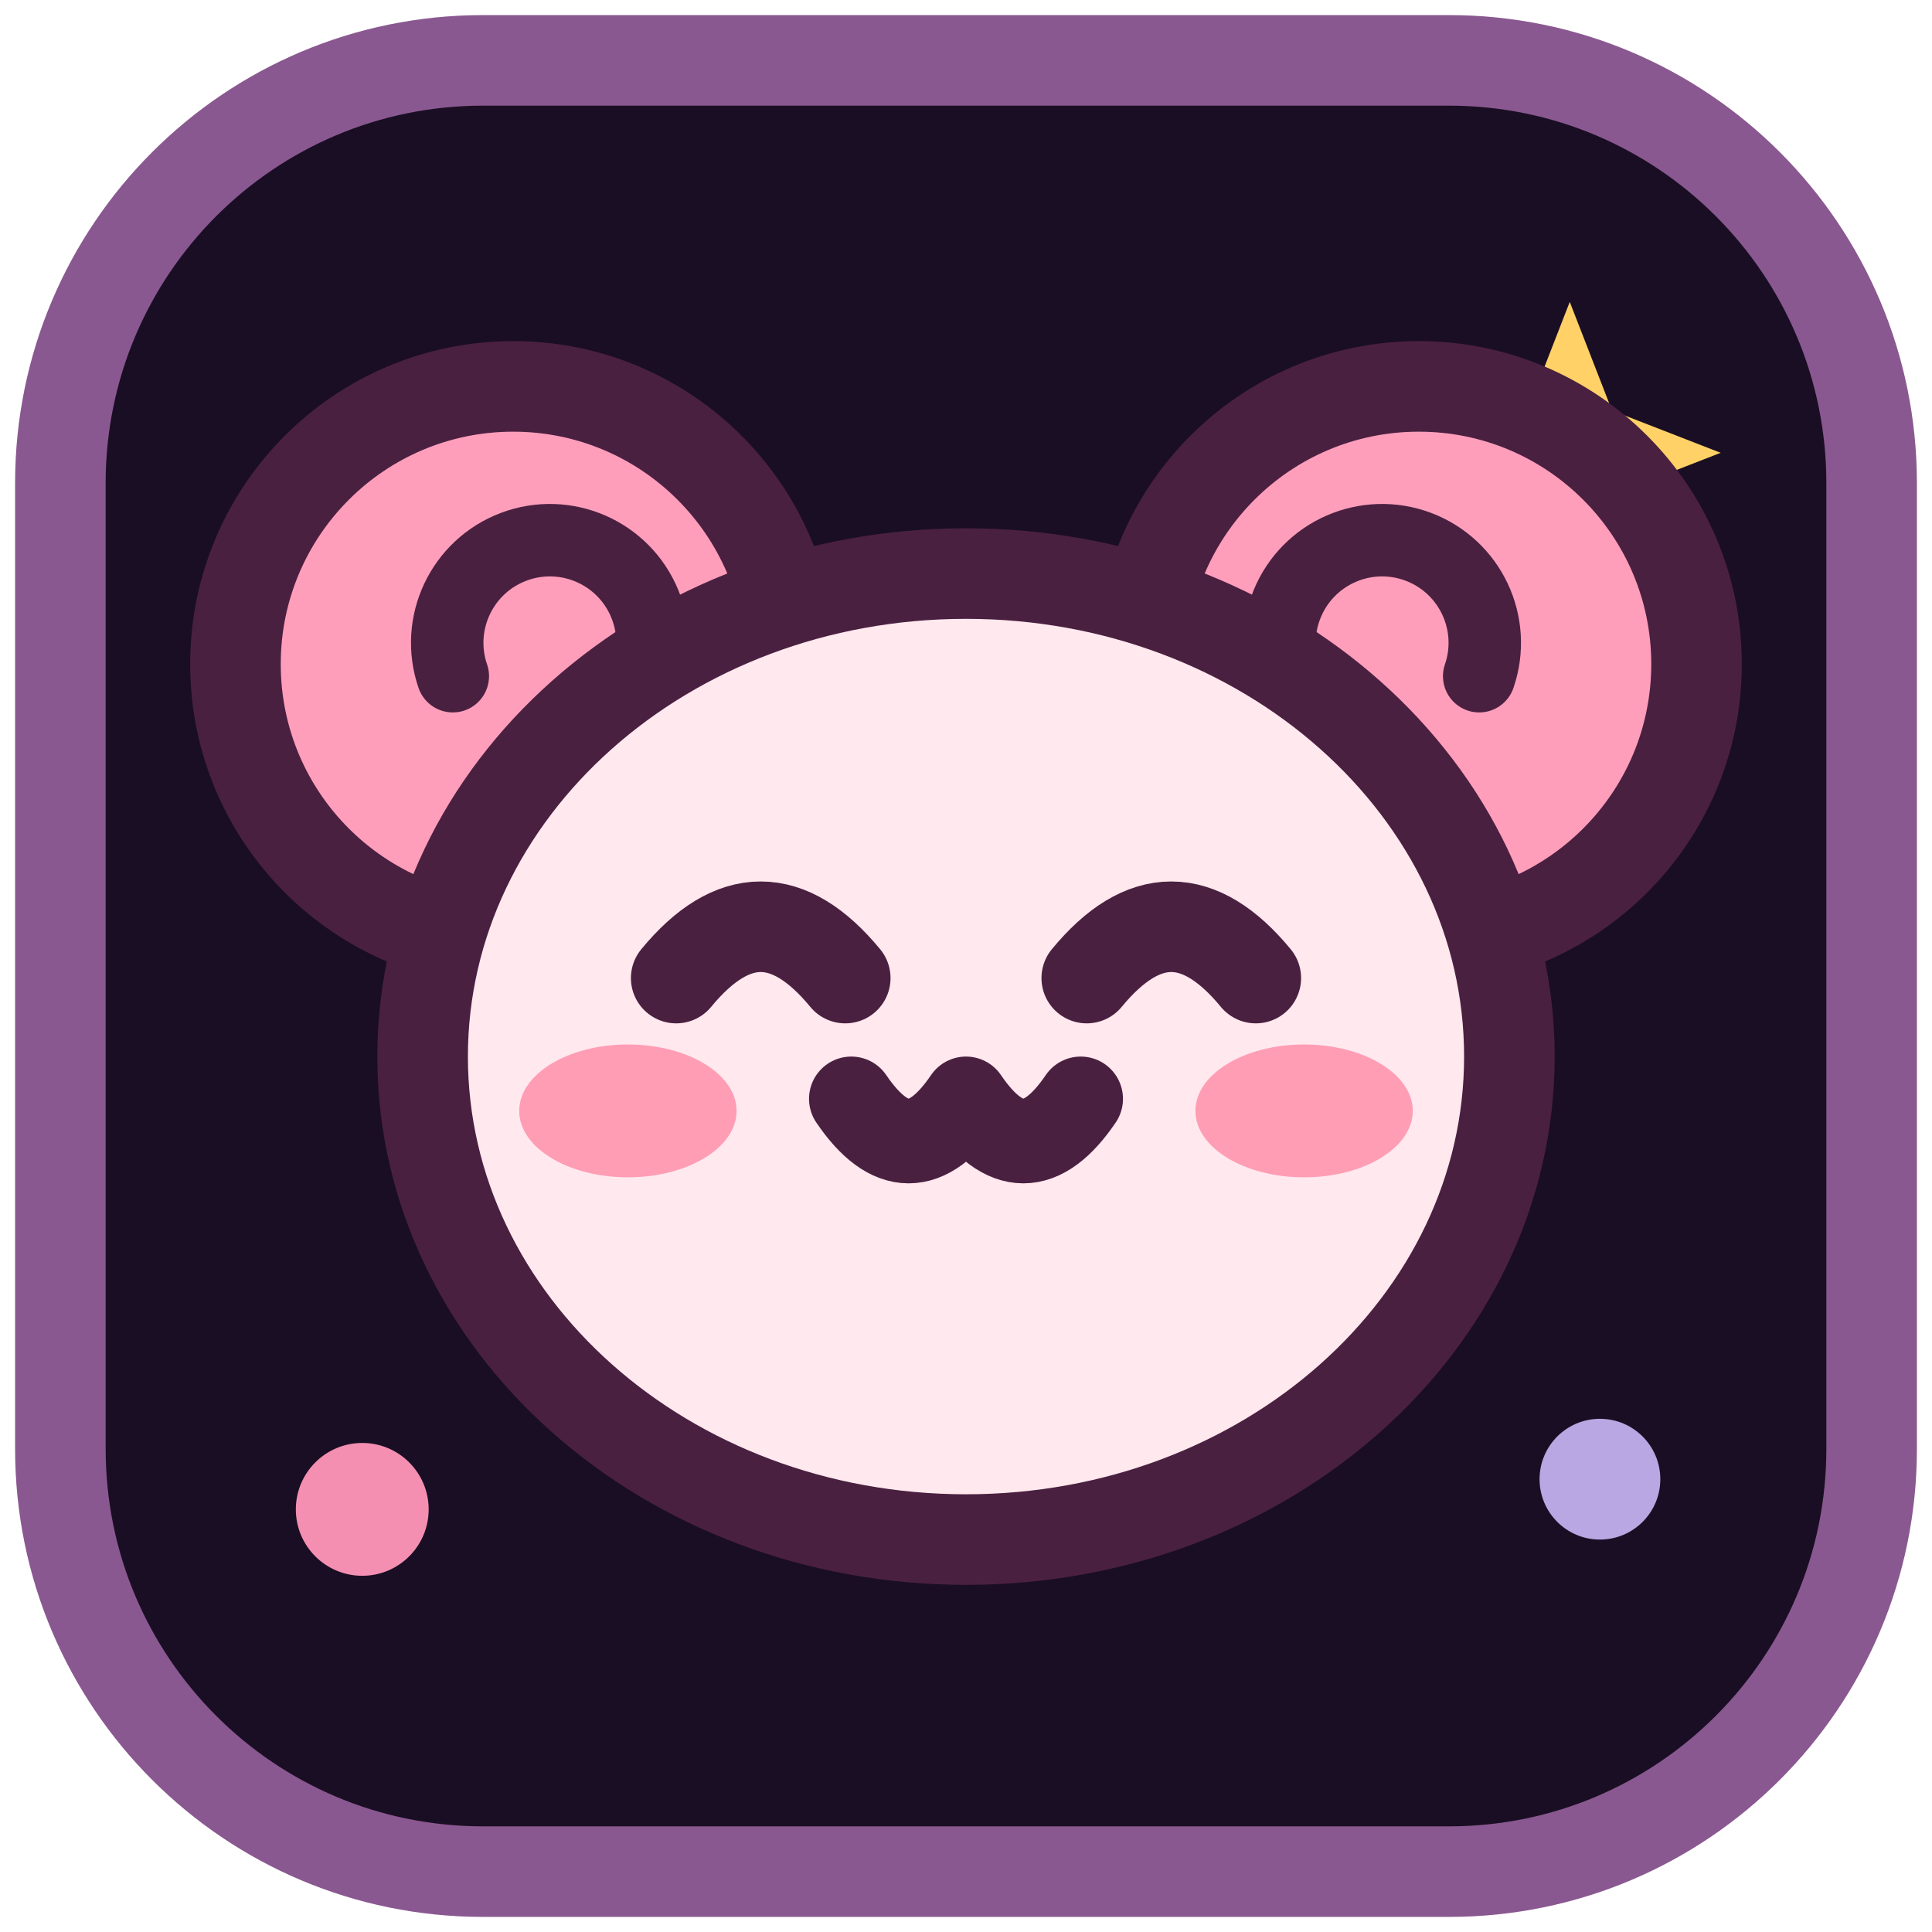
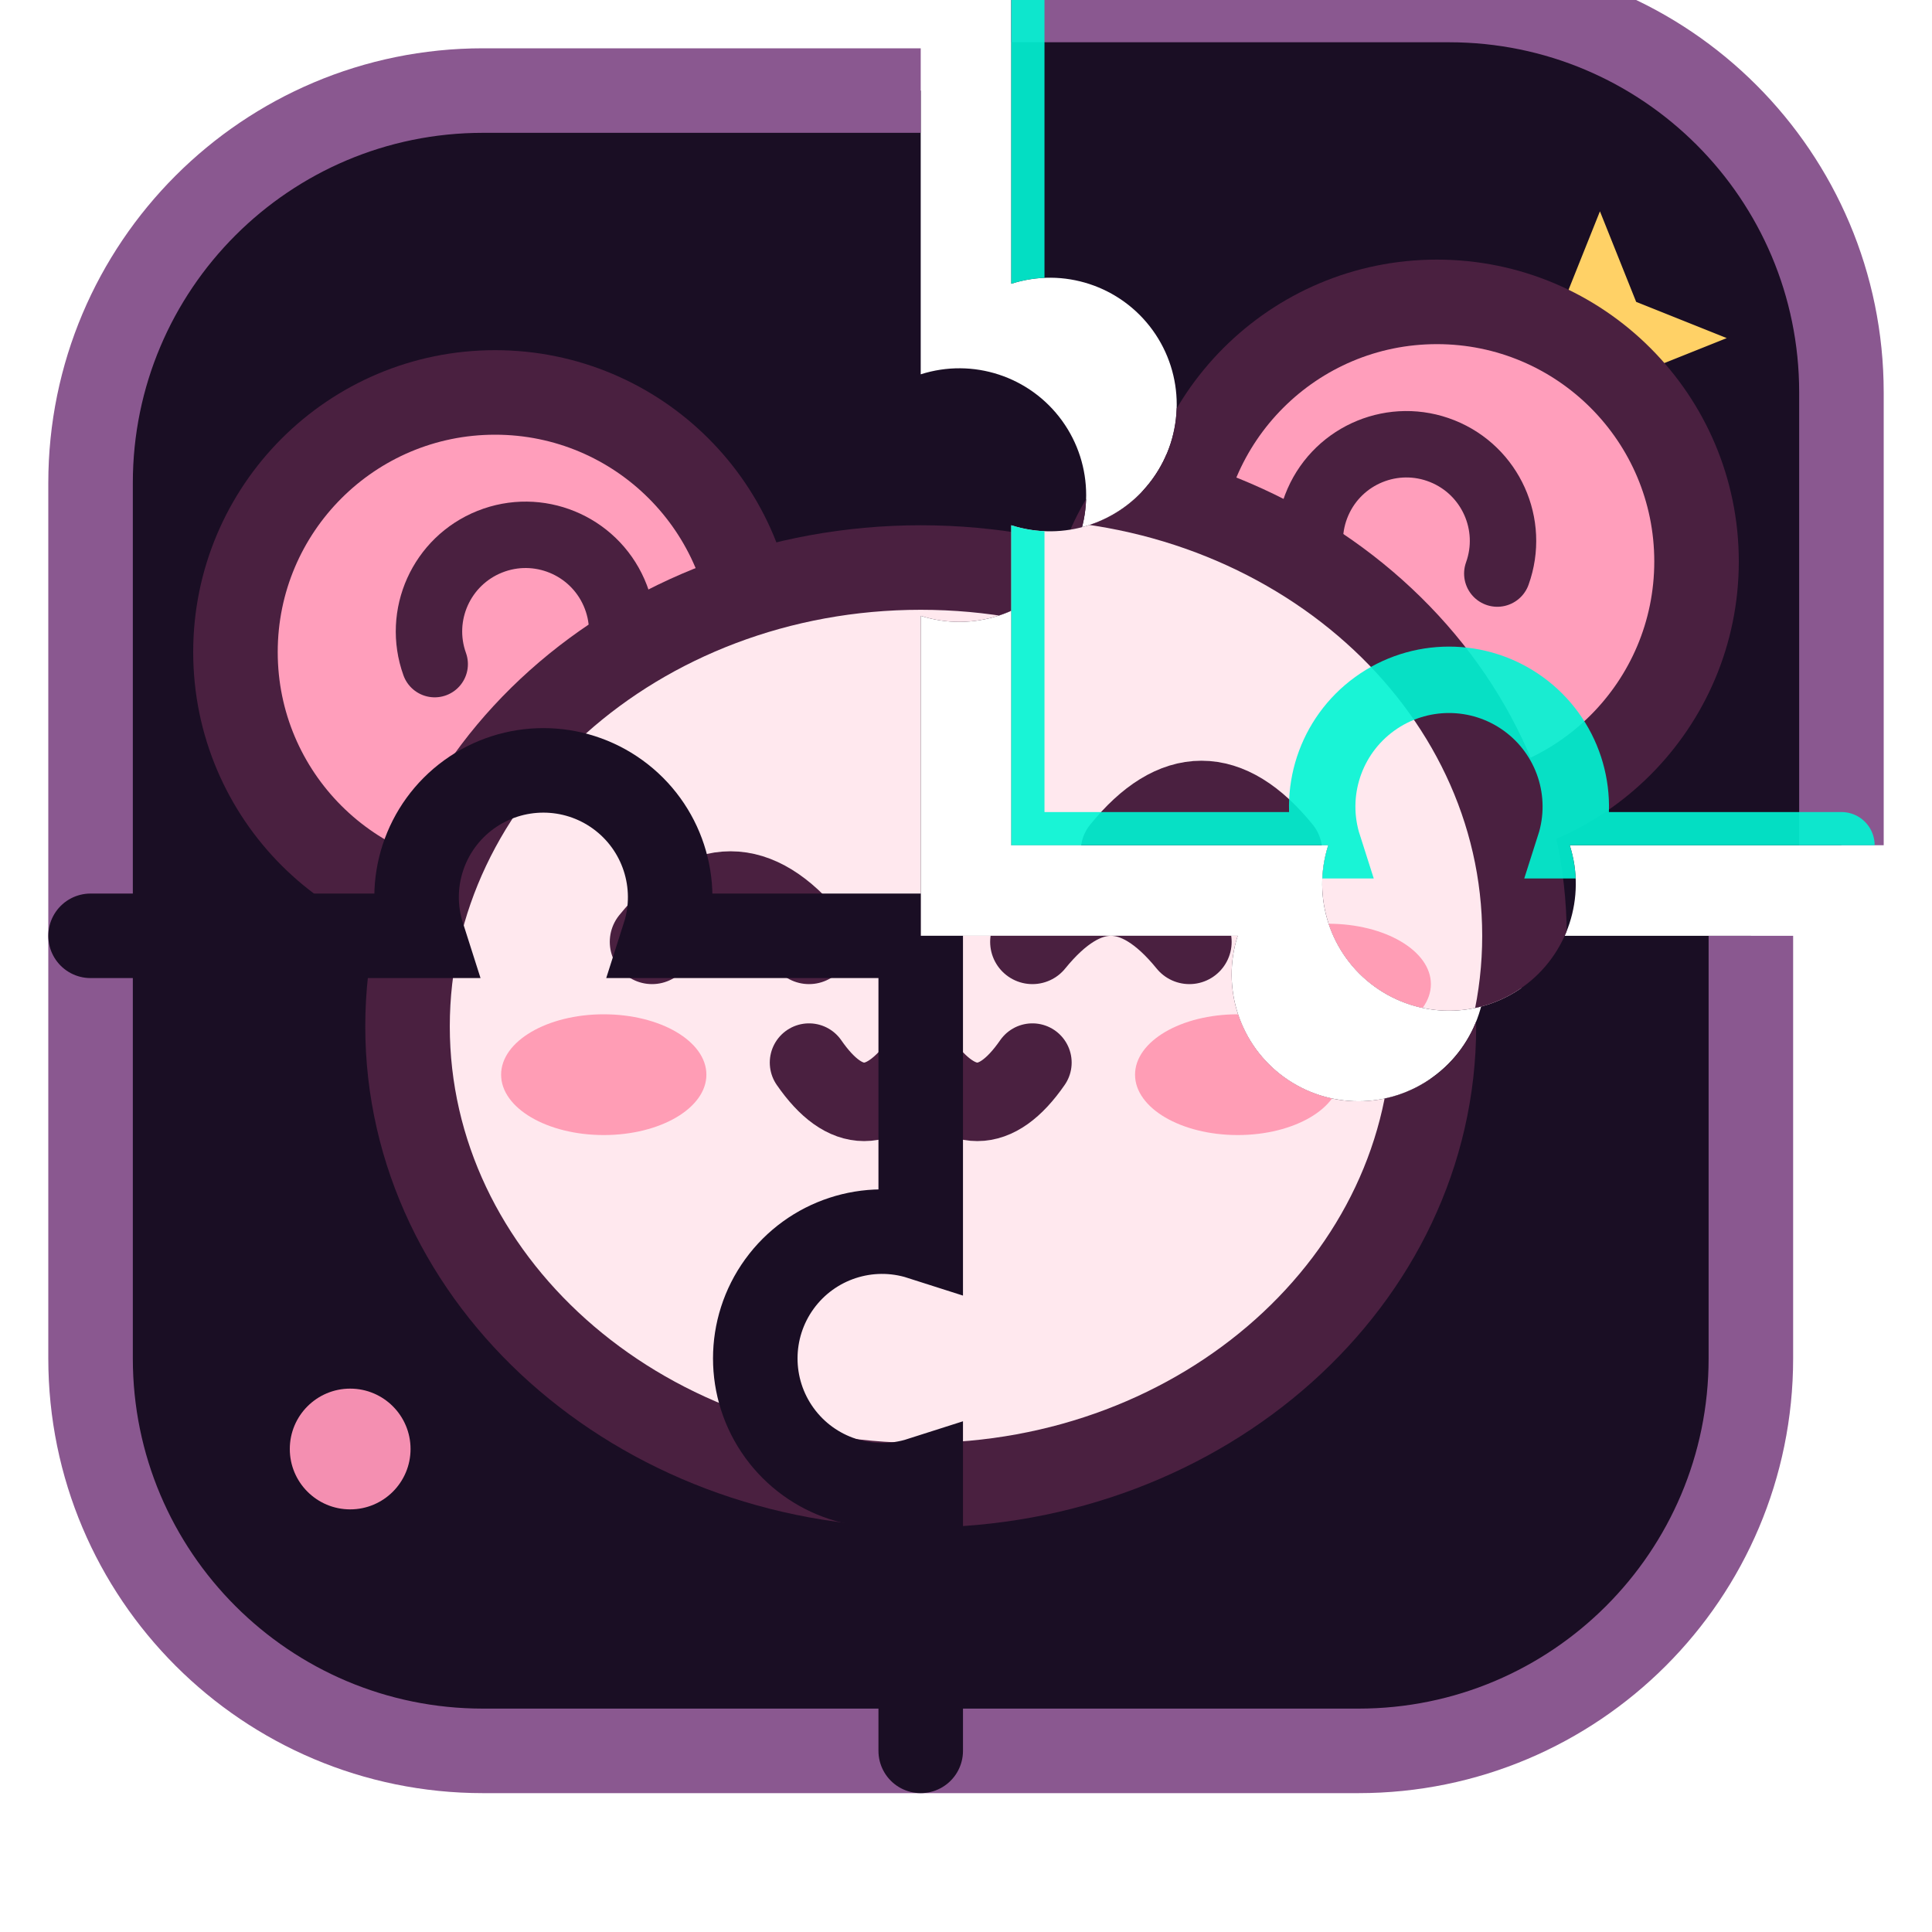
<svg xmlns="http://www.w3.org/2000/svg" viewBox="0 0 32 32">
-   <rect x="1" y="1" width="30" height="30" rx="7" fill="#1A0E24" stroke="#8A5890" stroke-width="1.5" />
-   <path d="M26 5 L26.7 6.8 L28.5 7.5 L26.7 8.2 L26 10 L25.3 8.2 L23.5 7.5 L25.3 6.8 Z" fill="#FFD166" />
-   <circle cx="6" cy="25" r="1.1" fill="#F48FB1" />
-   <circle cx="26.5" cy="24.5" r="1" fill="#B9A7E3" />
-   <circle cx="8.5" cy="11" r="4.6" fill="#FF9EBB" stroke="#4A2040" stroke-width="1.5" />
-   <path d="M7.5 11.2 A1.7 1.7 0 1 1 9.8 12.2" fill="none" stroke="#4A2040" stroke-width="1.2" stroke-linecap="round" />
-   <circle cx="23.5" cy="11" r="4.6" fill="#FF9EBB" stroke="#4A2040" stroke-width="1.5" />
-   <path d="M24.5 11.2 A1.7 1.7 0 1 0 22.2 12.2" fill="none" stroke="#4A2040" stroke-width="1.2" stroke-linecap="round" />
-   <ellipse cx="16" cy="17.5" rx="9" ry="8" fill="#FFE8EE" stroke="#4A2040" stroke-width="1.5" />
-   <ellipse cx="10.4" cy="18.4" rx="1.8" ry="1.1" fill="#FF8FAB" opacity="0.85" />
-   <ellipse cx="21.6" cy="18.4" rx="1.8" ry="1.1" fill="#FF8FAB" opacity="0.85" />
-   <path d="M11.2 16.2 Q12.6 14.5 14 16.2" fill="none" stroke="#4A2040" stroke-width="1.5" stroke-linecap="round" />
-   <path d="M18 16.2 Q19.4 14.5 20.8 16.2" fill="none" stroke="#4A2040" stroke-width="1.5" stroke-linecap="round" />
-   <path d="M14.1 18.2 Q15.05 19.6 16 18.2 Q16.95 19.6 17.9 18.2" fill="none" stroke="#4A2040" stroke-width="1.4" stroke-linecap="round" stroke-linejoin="round" />
+   <defs>
+     <g id="ramapillar">
+       <rect x="1.5" y="1.5" width="27.5" height="27.5" rx="6.5" fill="#1A0E24" stroke="#8A5890" stroke-width="1.4" />
+       <path d="M25 5 L25.6 6.5 L27.1 7.1 L25.6 7.7 L25 9.2 L24.4 7.7 L22.9 7.1 L24.4 6.5 Z" fill="#FFD166" />
+       <circle cx="5.8" cy="24" r="1" fill="#F48FB1" />
+       <circle cx="8.2" cy="10.8" r="4.3" fill="#FF9EBB" stroke="#4A2040" stroke-width="1.4" />
+       <path d="M7.2 11 A1.6 1.6 0 1 1 9.4 11.9" fill="none" stroke="#4A2040" stroke-width="1.1" stroke-linecap="round" />
+       <circle cx="22.3" cy="10.8" r="4.3" fill="#FF9EBB" stroke="#4A2040" stroke-width="1.4" />
+       <path d="M23.3 11 A1.6 1.6 0 1 0 21.1 11.9" fill="none" stroke="#4A2040" stroke-width="1.1" stroke-linecap="round" />
+       <ellipse cx="15.25" cy="17" rx="8.5" ry="7.6" fill="#FFE8EE" stroke="#4A2040" stroke-width="1.4" />
+       <ellipse cx="10" cy="17.8" rx="1.7" ry="1" fill="#FF8FAB" opacity="0.85" />
+       <ellipse cx="20.5" cy="17.8" rx="1.7" ry="1" fill="#FF8FAB" opacity="0.85" />
+       <path d="M10.8 15.6 Q12.1 14 13.4 15.6" fill="none" stroke="#4A2040" stroke-width="1.4" stroke-linecap="round" />
+       <path d="M17.1 15.6 Q18.4 14 19.7 15.6" fill="none" stroke="#4A2040" stroke-width="1.4" stroke-linecap="round" />
+       <path d="M13.4 17.6 Q14.3 18.9 15.25 17.6 Q16.2 18.9 17.1 17.6" fill="none" stroke="#4A2040" stroke-width="1.3" stroke-linecap="round" stroke-linejoin="round" />
+     </g>
+     <clipPath id="tr-piece">
+       <path d="M15.25 0 H32 V15.5 H24.5 A2.1 2.1 0 1 1 20.5 15.5 H15.25 V10.2 A2.1 2.1 0 1 0 15.25 6.2 Z" />
+     </clipPath>
+     <clipPath id="rest-pieces">
+       <path d="M0 0 H15.25 V6.2 A2.1 2.1 0 1 1 15.25 10.2 V15.5 H20.5 A2.1 2.1 0 1 0 24.5 15.5 H32 V32 H0 Z" />
+     </clipPath>
+   </defs>
+   <g clip-path="url(#rest-pieces)">
+     <use href="#ramapillar" />
+     <path d="M1.5 15.5 H7 A2.1 2.1 0 1 1 11 15.5 H15.25 V20.5 A2.1 2.1 0 1 0 15.25 24.5 V29" fill="none" stroke="#1A0E24" stroke-width="1.4" stroke-linecap="round" />
+   </g>
+   <g clip-path="url(#tr-piece)" transform="translate(1.5, -1.5)">
+     <use href="#ramapillar" />
+     <path d="M15.25 1.5 V6.2 A2.1 2.1 0 1 0 15.25 10.2 V15.5 H20.5 A2.1 2.1 0 1 1 24.5 15.5 H29" fill="none" stroke="#00F5D4" stroke-width="1.1" stroke-linecap="round" opacity="0.9" />
+   </g>
</svg>
